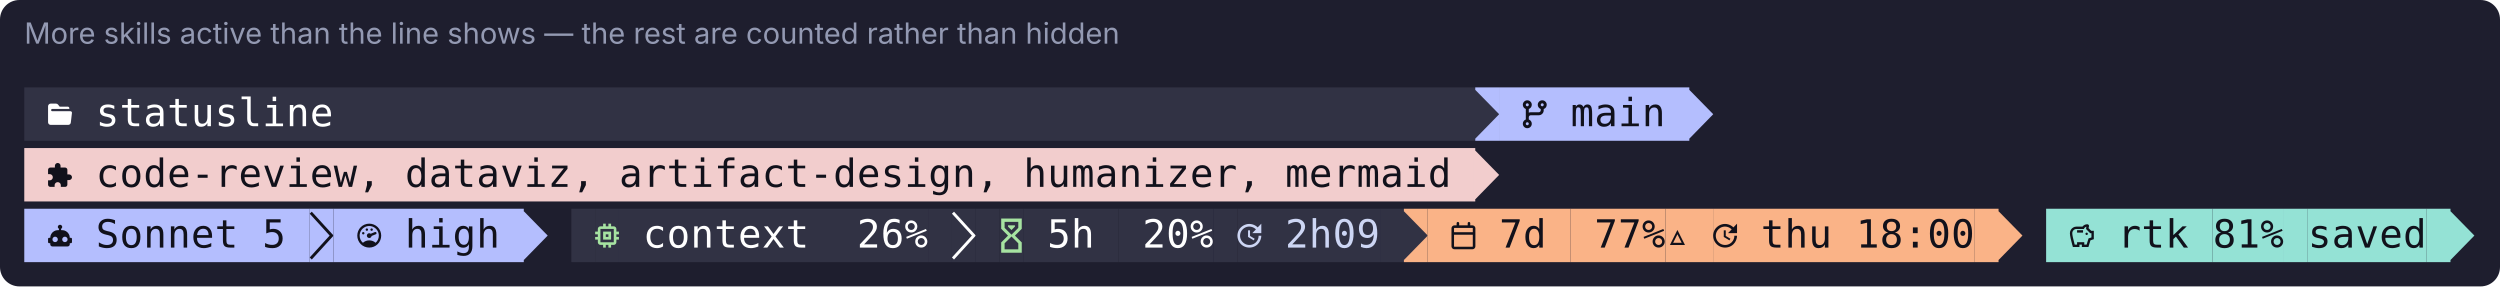
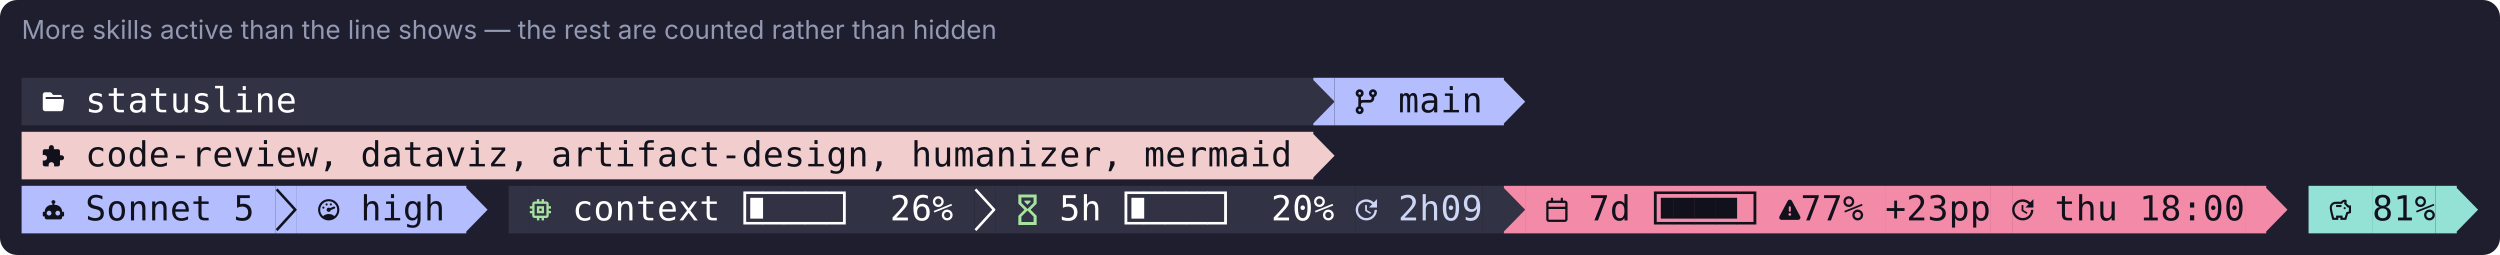
- <svg xmlns="http://www.w3.org/2000/svg" width="1030" height="118" viewBox="0 0 1030 118" role="img" aria-label="More skills active than the line shows — the rest are counted rather than hidden">
-   <rect width="1030" height="118" rx="8" fill="#1e1e2e" />
+ <svg xmlns="http://www.w3.org/2000/svg" width="1157" height="118" viewBox="0 0 1157 118" role="img" aria-label="More skills active than the line shows — the rest are counted rather than hidden">
+   <rect width="1157" height="118" rx="8" fill="#1e1e2e" />
  <text x="10" y="18" font-family="-apple-system,Segoe UI,system-ui,sans-serif" font-size="12" fill="#9399b2">More skills active than the line shows — the rest are counted rather than hidden</text>
  <rect x="10.00" y="36" width="597.80" height="22" fill="rgb(49,50,68)" />
  <path d="M133 1134H400Q466 1134 507 1080L576 989Q582 981 591 981H991Q1022 981 1045 959Q1068 936 1067 905V867H210Q187 867 170.0 850.0Q153 833 153 810Q153 786 170.0 769.0Q187 752 210 752H1123Q1154 752 1177 730Q1200 707 1199 676Q1199 670 1199 667L1144 200Q1144 144 1105.0 105.0Q1066 66 1010 66H133Q78 66 39.0 105.0Q0 144 0 200V1000Q0 1056 39.0 1095.0Q78 1134 133 1134Z" fill="rgb(255,255,255)" transform="translate(19.80 52.00) scale(0.00821 -0.00821)" />
  <text x="44.30" y="52" text-anchor="middle" font-family="ui-monospace,SFMono-Regular,Menlo,Consolas,monospace" font-size="16" fill="rgb(255,255,255)">s</text>
  <text x="54.10" y="52" text-anchor="middle" font-family="ui-monospace,SFMono-Regular,Menlo,Consolas,monospace" font-size="16" fill="rgb(255,255,255)">t</text>
  <text x="63.90" y="52" text-anchor="middle" font-family="ui-monospace,SFMono-Regular,Menlo,Consolas,monospace" font-size="16" fill="rgb(255,255,255)">a</text>
  <text x="73.70" y="52" text-anchor="middle" font-family="ui-monospace,SFMono-Regular,Menlo,Consolas,monospace" font-size="16" fill="rgb(255,255,255)">t</text>
  <text x="83.50" y="52" text-anchor="middle" font-family="ui-monospace,SFMono-Regular,Menlo,Consolas,monospace" font-size="16" fill="rgb(255,255,255)">u</text>
  <text x="93.30" y="52" text-anchor="middle" font-family="ui-monospace,SFMono-Regular,Menlo,Consolas,monospace" font-size="16" fill="rgb(255,255,255)">s</text>
  <text x="103.10" y="52" text-anchor="middle" font-family="ui-monospace,SFMono-Regular,Menlo,Consolas,monospace" font-size="16" fill="rgb(255,255,255)">l</text>
  <text x="112.90" y="52" text-anchor="middle" font-family="ui-monospace,SFMono-Regular,Menlo,Consolas,monospace" font-size="16" fill="rgb(255,255,255)">i</text>
  <text x="122.70" y="52" text-anchor="middle" font-family="ui-monospace,SFMono-Regular,Menlo,Consolas,monospace" font-size="16" fill="rgb(255,255,255)">n</text>
  <text x="132.50" y="52" text-anchor="middle" font-family="ui-monospace,SFMono-Regular,Menlo,Consolas,monospace" font-size="16" fill="rgb(255,255,255)">e</text>
  <rect x="607.80" y="36" width="9.80" height="22" fill="rgb(180,190,254)" />
  <path d="M-72 1812H13L1200 602L13 -612H-72Z" fill="rgb(49,50,68)" transform="translate(607.80 52.00) scale(0.00821 -0.00821)" />
  <rect x="617.60" y="36" width="78.40" height="22" fill="rgb(180,190,254)" />
  <path d="M750 1076Q750 1168 816.0 1234.0Q882 1300 975.0 1300.0Q1068 1300 1134.0 1234.0Q1200 1168 1200 1076Q1200 1004 1158 944Q1116 886 1049 864V800Q1049 698 976 624Q903 550 800 550H400Q359 550 329 522Q299 492 300 450V338Q366 314 408.0 256.0Q450 198 450 126Q450 32 384.0 -34.0Q318 -100 225 -100Q132 -100 66 -34Q0 32 0 126Q0 198 42.0 256.0Q84 314 150 338V864Q84 888 42.0 946.0Q0 1004 0 1076Q0 1168 66.0 1234.0Q132 1300 225.0 1300.0Q318 1300 384.0 1234.0Q450 1168 450 1076Q450 1004 408.0 946.0Q366 888 300 864V680Q348 700 400 700H800Q841 700 871.0 730.0Q901 760 900 800V864Q834 888 792.0 946.0Q750 1004 750 1076ZM225 1000Q255 1000 277.0 1022.0Q299 1044 300 1076Q300 1106 278.0 1128.0Q256 1150 225.0 1150.0Q194 1150 172.0 1128.0Q150 1106 150.0 1075.0Q150 1044 172.0 1022.0Q194 1000 225 1000ZM975 1000Q1005 1000 1027.0 1022.0Q1049 1044 1049.0 1075.0Q1049 1106 1028 1128Q1006 1150 975.0 1150.0Q944 1150 922.0 1128.0Q900 1106 900.0 1075.0Q900 1044 922.0 1022.0Q944 1000 975 1000ZM225 50Q255 50 277 72Q299 94 300 126Q300 156 278.0 178.0Q256 200 225.0 200.0Q194 200 172.0 178.0Q150 156 150.0 125.0Q150 94 172.0 72.0Q194 50 225 50Z" fill="rgb(17,17,27)" transform="translate(627.40 52.00) scale(0.00821 -0.00821)" />
  <text x="651.90" y="52" text-anchor="middle" font-family="ui-monospace,SFMono-Regular,Menlo,Consolas,monospace" font-size="16" fill="rgb(17,17,27)">m</text>
  <text x="661.70" y="52" text-anchor="middle" font-family="ui-monospace,SFMono-Regular,Menlo,Consolas,monospace" font-size="16" fill="rgb(17,17,27)">a</text>
  <text x="671.50" y="52" text-anchor="middle" font-family="ui-monospace,SFMono-Regular,Menlo,Consolas,monospace" font-size="16" fill="rgb(17,17,27)">i</text>
  <text x="681.30" y="52" text-anchor="middle" font-family="ui-monospace,SFMono-Regular,Menlo,Consolas,monospace" font-size="16" fill="rgb(17,17,27)">n</text>
  <path d="M-72 1812H13L1200 602L13 -612H-72Z" fill="rgb(180,190,254)" transform="translate(696.00 52.00) scale(0.00821 -0.00821)" />
  <rect x="10.00" y="61" width="597.80" height="22" fill="rgb(242,205,205)" />
  <path d="M1055 626H969V857Q969 903 935.5 936.5Q902 970 857 970H627V1056Q627 1115 585.5 1157.5Q544 1200 485.0 1200.0Q426 1200 384.5 1157.0Q343 1114 343 1056V970H113Q67 970 33.5 936.5Q0 903 0 857V640H86Q150 640 194.5 594.5Q239 549 239.0 484.5Q239 420 194.5 374.5Q150 329 86 329H0V112Q0 66 33.5 33.0Q67 0 113 0H329V86Q329 150 375.0 194.0Q421 238 485.0 238.0Q549 238 594.5 194.0Q640 150 640 86V0H857Q903 0 936.0 33.5Q969 67 969 112V343H1055Q1114 343 1157.0 384.5Q1200 426 1200.0 484.5Q1200 543 1157.0 584.5Q1114 626 1055 626Z" fill="rgb(17,17,27)" transform="translate(19.80 77.00) scale(0.00821 -0.00821)" />
  <text x="44.30" y="77" text-anchor="middle" font-family="ui-monospace,SFMono-Regular,Menlo,Consolas,monospace" font-size="16" fill="rgb(17,17,27)">c</text>
  <text x="54.10" y="77" text-anchor="middle" font-family="ui-monospace,SFMono-Regular,Menlo,Consolas,monospace" font-size="16" fill="rgb(17,17,27)">o</text>
  <text x="63.90" y="77" text-anchor="middle" font-family="ui-monospace,SFMono-Regular,Menlo,Consolas,monospace" font-size="16" fill="rgb(17,17,27)">d</text>
  <text x="73.70" y="77" text-anchor="middle" font-family="ui-monospace,SFMono-Regular,Menlo,Consolas,monospace" font-size="16" fill="rgb(17,17,27)">e</text>
  <text x="83.50" y="77" text-anchor="middle" font-family="ui-monospace,SFMono-Regular,Menlo,Consolas,monospace" font-size="16" fill="rgb(17,17,27)">-</text>
  <text x="93.30" y="77" text-anchor="middle" font-family="ui-monospace,SFMono-Regular,Menlo,Consolas,monospace" font-size="16" fill="rgb(17,17,27)">r</text>
  <text x="103.10" y="77" text-anchor="middle" font-family="ui-monospace,SFMono-Regular,Menlo,Consolas,monospace" font-size="16" fill="rgb(17,17,27)">e</text>
  <text x="112.90" y="77" text-anchor="middle" font-family="ui-monospace,SFMono-Regular,Menlo,Consolas,monospace" font-size="16" fill="rgb(17,17,27)">v</text>
  <text x="122.70" y="77" text-anchor="middle" font-family="ui-monospace,SFMono-Regular,Menlo,Consolas,monospace" font-size="16" fill="rgb(17,17,27)">i</text>
  <text x="132.50" y="77" text-anchor="middle" font-family="ui-monospace,SFMono-Regular,Menlo,Consolas,monospace" font-size="16" fill="rgb(17,17,27)">e</text>
  <text x="142.30" y="77" text-anchor="middle" font-family="ui-monospace,SFMono-Regular,Menlo,Consolas,monospace" font-size="16" fill="rgb(17,17,27)">w</text>
  <text x="152.10" y="77" text-anchor="middle" font-family="ui-monospace,SFMono-Regular,Menlo,Consolas,monospace" font-size="16" fill="rgb(17,17,27)">,</text>
  <text x="171.70" y="77" text-anchor="middle" font-family="ui-monospace,SFMono-Regular,Menlo,Consolas,monospace" font-size="16" fill="rgb(17,17,27)">d</text>
  <text x="181.50" y="77" text-anchor="middle" font-family="ui-monospace,SFMono-Regular,Menlo,Consolas,monospace" font-size="16" fill="rgb(17,17,27)">a</text>
  <text x="191.30" y="77" text-anchor="middle" font-family="ui-monospace,SFMono-Regular,Menlo,Consolas,monospace" font-size="16" fill="rgb(17,17,27)">t</text>
  <text x="201.10" y="77" text-anchor="middle" font-family="ui-monospace,SFMono-Regular,Menlo,Consolas,monospace" font-size="16" fill="rgb(17,17,27)">a</text>
  <text x="210.90" y="77" text-anchor="middle" font-family="ui-monospace,SFMono-Regular,Menlo,Consolas,monospace" font-size="16" fill="rgb(17,17,27)">v</text>
  <text x="220.70" y="77" text-anchor="middle" font-family="ui-monospace,SFMono-Regular,Menlo,Consolas,monospace" font-size="16" fill="rgb(17,17,27)">i</text>
  <text x="230.50" y="77" text-anchor="middle" font-family="ui-monospace,SFMono-Regular,Menlo,Consolas,monospace" font-size="16" fill="rgb(17,17,27)">z</text>
  <text x="240.30" y="77" text-anchor="middle" font-family="ui-monospace,SFMono-Regular,Menlo,Consolas,monospace" font-size="16" fill="rgb(17,17,27)">,</text>
  <text x="259.90" y="77" text-anchor="middle" font-family="ui-monospace,SFMono-Regular,Menlo,Consolas,monospace" font-size="16" fill="rgb(17,17,27)">a</text>
  <text x="269.70" y="77" text-anchor="middle" font-family="ui-monospace,SFMono-Regular,Menlo,Consolas,monospace" font-size="16" fill="rgb(17,17,27)">r</text>
  <text x="279.50" y="77" text-anchor="middle" font-family="ui-monospace,SFMono-Regular,Menlo,Consolas,monospace" font-size="16" fill="rgb(17,17,27)">t</text>
  <text x="289.30" y="77" text-anchor="middle" font-family="ui-monospace,SFMono-Regular,Menlo,Consolas,monospace" font-size="16" fill="rgb(17,17,27)">i</text>
  <text x="299.10" y="77" text-anchor="middle" font-family="ui-monospace,SFMono-Regular,Menlo,Consolas,monospace" font-size="16" fill="rgb(17,17,27)">f</text>
  <text x="308.90" y="77" text-anchor="middle" font-family="ui-monospace,SFMono-Regular,Menlo,Consolas,monospace" font-size="16" fill="rgb(17,17,27)">a</text>
  <text x="318.70" y="77" text-anchor="middle" font-family="ui-monospace,SFMono-Regular,Menlo,Consolas,monospace" font-size="16" fill="rgb(17,17,27)">c</text>
  <text x="328.50" y="77" text-anchor="middle" font-family="ui-monospace,SFMono-Regular,Menlo,Consolas,monospace" font-size="16" fill="rgb(17,17,27)">t</text>
  <text x="338.30" y="77" text-anchor="middle" font-family="ui-monospace,SFMono-Regular,Menlo,Consolas,monospace" font-size="16" fill="rgb(17,17,27)">-</text>
  <text x="348.10" y="77" text-anchor="middle" font-family="ui-monospace,SFMono-Regular,Menlo,Consolas,monospace" font-size="16" fill="rgb(17,17,27)">d</text>
  <text x="357.90" y="77" text-anchor="middle" font-family="ui-monospace,SFMono-Regular,Menlo,Consolas,monospace" font-size="16" fill="rgb(17,17,27)">e</text>
  <text x="367.70" y="77" text-anchor="middle" font-family="ui-monospace,SFMono-Regular,Menlo,Consolas,monospace" font-size="16" fill="rgb(17,17,27)">s</text>
  <text x="377.50" y="77" text-anchor="middle" font-family="ui-monospace,SFMono-Regular,Menlo,Consolas,monospace" font-size="16" fill="rgb(17,17,27)">i</text>
  <text x="387.30" y="77" text-anchor="middle" font-family="ui-monospace,SFMono-Regular,Menlo,Consolas,monospace" font-size="16" fill="rgb(17,17,27)">g</text>
  <text x="397.10" y="77" text-anchor="middle" font-family="ui-monospace,SFMono-Regular,Menlo,Consolas,monospace" font-size="16" fill="rgb(17,17,27)">n</text>
  <text x="406.90" y="77" text-anchor="middle" font-family="ui-monospace,SFMono-Regular,Menlo,Consolas,monospace" font-size="16" fill="rgb(17,17,27)">,</text>
  <text x="426.50" y="77" text-anchor="middle" font-family="ui-monospace,SFMono-Regular,Menlo,Consolas,monospace" font-size="16" fill="rgb(17,17,27)">h</text>
  <text x="436.30" y="77" text-anchor="middle" font-family="ui-monospace,SFMono-Regular,Menlo,Consolas,monospace" font-size="16" fill="rgb(17,17,27)">u</text>
  <text x="446.10" y="77" text-anchor="middle" font-family="ui-monospace,SFMono-Regular,Menlo,Consolas,monospace" font-size="16" fill="rgb(17,17,27)">m</text>
  <text x="455.90" y="77" text-anchor="middle" font-family="ui-monospace,SFMono-Regular,Menlo,Consolas,monospace" font-size="16" fill="rgb(17,17,27)">a</text>
  <text x="465.70" y="77" text-anchor="middle" font-family="ui-monospace,SFMono-Regular,Menlo,Consolas,monospace" font-size="16" fill="rgb(17,17,27)">n</text>
  <text x="475.50" y="77" text-anchor="middle" font-family="ui-monospace,SFMono-Regular,Menlo,Consolas,monospace" font-size="16" fill="rgb(17,17,27)">i</text>
  <text x="485.30" y="77" text-anchor="middle" font-family="ui-monospace,SFMono-Regular,Menlo,Consolas,monospace" font-size="16" fill="rgb(17,17,27)">z</text>
  <text x="495.10" y="77" text-anchor="middle" font-family="ui-monospace,SFMono-Regular,Menlo,Consolas,monospace" font-size="16" fill="rgb(17,17,27)">e</text>
  <text x="504.90" y="77" text-anchor="middle" font-family="ui-monospace,SFMono-Regular,Menlo,Consolas,monospace" font-size="16" fill="rgb(17,17,27)">r</text>
  <text x="514.70" y="77" text-anchor="middle" font-family="ui-monospace,SFMono-Regular,Menlo,Consolas,monospace" font-size="16" fill="rgb(17,17,27)">,</text>
  <text x="534.30" y="77" text-anchor="middle" font-family="ui-monospace,SFMono-Regular,Menlo,Consolas,monospace" font-size="16" fill="rgb(17,17,27)">m</text>
  <text x="544.10" y="77" text-anchor="middle" font-family="ui-monospace,SFMono-Regular,Menlo,Consolas,monospace" font-size="16" fill="rgb(17,17,27)">e</text>
  <text x="553.90" y="77" text-anchor="middle" font-family="ui-monospace,SFMono-Regular,Menlo,Consolas,monospace" font-size="16" fill="rgb(17,17,27)">r</text>
  <text x="563.70" y="77" text-anchor="middle" font-family="ui-monospace,SFMono-Regular,Menlo,Consolas,monospace" font-size="16" fill="rgb(17,17,27)">m</text>
  <text x="573.50" y="77" text-anchor="middle" font-family="ui-monospace,SFMono-Regular,Menlo,Consolas,monospace" font-size="16" fill="rgb(17,17,27)">a</text>
  <text x="583.30" y="77" text-anchor="middle" font-family="ui-monospace,SFMono-Regular,Menlo,Consolas,monospace" font-size="16" fill="rgb(17,17,27)">i</text>
  <text x="593.10" y="77" text-anchor="middle" font-family="ui-monospace,SFMono-Regular,Menlo,Consolas,monospace" font-size="16" fill="rgb(17,17,27)">d</text>
  <path d="M-72 1812H13L1200 602L13 -612H-72Z" fill="rgb(242,205,205)" transform="translate(607.80 77.00) scale(0.00821 -0.00821)" />
  <rect x="10.00" y="86" width="117.60" height="22" fill="rgb(180,190,254)" />
  <path d="M600 1144Q646 1144 678.0 1112.0Q710 1080 710 1037Q710 1006 694.0 980.5Q678 955 654 943V874H710Q812 874 900.0 821.5Q988 769 1039.0 682.0Q1090 595 1090 490H1144Q1166 490 1183.0 475.0Q1200 460 1200 437V274Q1200 251 1183.0 235.5Q1166 220 1144 220H1090V164Q1090 120 1058.0 88.0Q1026 56 980 56H220Q174 56 142.0 88.0Q110 120 110 164V220H56Q34 220 17.0 235.0Q0 250 0 274V437Q0 460 16.0 475.0Q32 490 56 490H110Q110 595 161.0 682.0Q212 769 300.0 821.5Q388 874 490 874H546V943Q522 956 506.0 981.0Q490 1006 490 1037Q490 1081 522.0 1112.5Q554 1144 600 1144ZM354 546Q298 546 259.0 505.5Q220 465 220.0 409.0Q220 353 259.0 313.5Q298 274 354.0 274.0Q410 274 450.0 313.5Q490 353 490.0 409.0Q490 465 450.0 505.5Q410 546 354 546ZM846 546Q790 546 750.0 505.5Q710 465 710.0 409.0Q710 353 749.0 313.5Q788 274 844.0 274.0Q900 274 940.0 313.5Q980 353 980.0 409.0Q980 465 941.0 505.5Q902 546 846 546Z" fill="rgb(17,17,27)" transform="translate(19.80 102.00) scale(0.00821 -0.00821)" />
  <text x="44.30" y="102" text-anchor="middle" font-family="ui-monospace,SFMono-Regular,Menlo,Consolas,monospace" font-size="16" fill="rgb(17,17,27)">S</text>
  <text x="54.10" y="102" text-anchor="middle" font-family="ui-monospace,SFMono-Regular,Menlo,Consolas,monospace" font-size="16" fill="rgb(17,17,27)">o</text>
  <text x="63.90" y="102" text-anchor="middle" font-family="ui-monospace,SFMono-Regular,Menlo,Consolas,monospace" font-size="16" fill="rgb(17,17,27)">n</text>
  <text x="73.70" y="102" text-anchor="middle" font-family="ui-monospace,SFMono-Regular,Menlo,Consolas,monospace" font-size="16" fill="rgb(17,17,27)">n</text>
  <text x="83.50" y="102" text-anchor="middle" font-family="ui-monospace,SFMono-Regular,Menlo,Consolas,monospace" font-size="16" fill="rgb(17,17,27)">e</text>
  <text x="93.30" y="102" text-anchor="middle" font-family="ui-monospace,SFMono-Regular,Menlo,Consolas,monospace" font-size="16" fill="rgb(17,17,27)">t</text>
  <text x="112.90" y="102" text-anchor="middle" font-family="ui-monospace,SFMono-Regular,Menlo,Consolas,monospace" font-size="16" fill="rgb(17,17,27)">5</text>
  <rect x="127.60" y="86" width="9.80" height="22" fill="rgb(180,190,254)" />
  <path d="M0 1700 104 1800 1199 602 104 -600 0 -496 1000 602Z" fill="rgb(17,17,27)" transform="translate(127.60 102.00) scale(0.00821 -0.00821)" />
  <rect x="137.40" y="86" width="78.40" height="22" fill="rgb(180,190,254)" />
  <path d="M600 1200Q482 1200 370.5 1155.0Q259 1110 174.5 1025.5Q90 941 45.0 829.5Q0 718 0.0 599.5Q0 481 45.0 370.0Q90 259 174.5 174.5Q259 90 370.5 45.0Q482 0 600.0 0.0Q718 0 829.5 45.0Q941 90 1025.0 174.5Q1109 259 1154.5 370.0Q1200 481 1200.0 599.5Q1200 718 1154.5 829.5Q1109 941 1025.0 1025.5Q941 1110 829.5 1155.0Q718 1200 600 1200ZM600 1082Q729 1082 840.5 1017.0Q952 952 1016.5 840.5Q1081 729 1081 600Q1081 493 1039.0 400.0Q997 307 918 240Q856 299 773.0 330.0Q690 361 600 361Q420 361 282 240Q203 307 161.0 400.0Q119 493 119 600Q119 729 183.5 840.5Q248 952 359.5 1017.0Q471 1082 600 1082ZM479 961Q454 961 437.0 944.0Q420 927 420.0 901.5Q420 876 437.0 858.0Q454 840 479.5 840.0Q505 840 523.0 858.0Q541 876 541.0 901.5Q541 927 522.5 944.0Q504 961 479 961ZM721 961Q696 961 677.5 944.0Q659 927 659.0 901.5Q659 876 677.0 858.0Q695 840 720.5 840.0Q746 840 763.0 858.0Q780 876 780.0 901.5Q780 927 763.0 944.0Q746 961 721 961ZM907 783Q899 783 885 780L673 693Q648 713 615.5 718.5Q583 724 555 710Q510 693 490.5 646.5Q471 600 489.0 555.0Q507 510 553.5 490.0Q600 470 645 490Q676 501 695.5 526.5Q715 552 721 583L930 668Q952 676 962.0 700.0Q972 724 963 746Q955 763 939.5 773.0Q924 783 907 783ZM298 780Q273 780 256.5 763.0Q240 746 240.0 721.0Q240 696 256.5 677.5Q273 659 298.5 659.0Q324 659 342.0 677.5Q360 696 360.0 721.0Q360 746 341.5 763.0Q323 780 298 780Z" fill="rgb(17,17,27)" transform="translate(147.20 102.00) scale(0.00821 -0.00821)" />
  <text x="171.70" y="102" text-anchor="middle" font-family="ui-monospace,SFMono-Regular,Menlo,Consolas,monospace" font-size="16" fill="rgb(17,17,27)">h</text>
  <text x="181.50" y="102" text-anchor="middle" font-family="ui-monospace,SFMono-Regular,Menlo,Consolas,monospace" font-size="16" fill="rgb(17,17,27)">i</text>
  <text x="191.30" y="102" text-anchor="middle" font-family="ui-monospace,SFMono-Regular,Menlo,Consolas,monospace" font-size="16" fill="rgb(17,17,27)">g</text>
  <text x="201.10" y="102" text-anchor="middle" font-family="ui-monospace,SFMono-Regular,Menlo,Consolas,monospace" font-size="16" fill="rgb(17,17,27)">h</text>
  <path d="M-72 1812H13L1200 602L13 -612H-72Z" fill="rgb(180,190,254)" transform="translate(215.80 102.00) scale(0.00821 -0.00821)" />
  <rect x="235.40" y="86" width="9.80" height="22" fill="rgb(49,50,68)" />
  <rect x="245.20" y="86" width="9.80" height="22" fill="rgb(49,50,68)" />
  <path d="M935 266H265V935H935ZM1200 666V800H1065V935Q1065 988 1026.0 1027.0Q987 1066 935 1066H800Q800 1065 800 1200H665V1066H534Q534 1065 534 1200H400V1066H265Q212 1066 173.5 1027.0Q135 988 135 935V800H0V666H135V534H0Q0 535 0 401H135V266Q135 213 174.0 174.0Q213 135 265 135H400V0H534V135H665V0H800V135H935Q988 135 1026.5 174.0Q1065 213 1065 266V401H1200V534H1065V666ZM665 534H534V666H665ZM800 800H400Q400 801 400 401H800Z" fill="rgb(166,227,161)" transform="translate(245.20 102.00) scale(0.00821 -0.00821)" />
-   <rect x="255.00" y="86" width="88.20" height="22" fill="rgb(49,50,68)" />
+   <rect x="255.00" y="86" width="196.00" height="22" fill="rgb(49,50,68)" />
  <text x="269.70" y="102" text-anchor="middle" font-family="ui-monospace,SFMono-Regular,Menlo,Consolas,monospace" font-size="16" fill="rgb(255,255,255)">c</text>
  <text x="279.50" y="102" text-anchor="middle" font-family="ui-monospace,SFMono-Regular,Menlo,Consolas,monospace" font-size="16" fill="rgb(255,255,255)">o</text>
  <text x="289.30" y="102" text-anchor="middle" font-family="ui-monospace,SFMono-Regular,Menlo,Consolas,monospace" font-size="16" fill="rgb(255,255,255)">n</text>
  <text x="299.10" y="102" text-anchor="middle" font-family="ui-monospace,SFMono-Regular,Menlo,Consolas,monospace" font-size="16" fill="rgb(255,255,255)">t</text>
  <text x="308.90" y="102" text-anchor="middle" font-family="ui-monospace,SFMono-Regular,Menlo,Consolas,monospace" font-size="16" fill="rgb(255,255,255)">e</text>
  <text x="318.70" y="102" text-anchor="middle" font-family="ui-monospace,SFMono-Regular,Menlo,Consolas,monospace" font-size="16" fill="rgb(255,255,255)">x</text>
  <text x="328.50" y="102" text-anchor="middle" font-family="ui-monospace,SFMono-Regular,Menlo,Consolas,monospace" font-size="16" fill="rgb(255,255,255)">t</text>
-   <rect x="343.20" y="86" width="39.20" height="22" fill="rgb(49,50,68)" />
-   <text x="357.90" y="102" text-anchor="middle" font-family="ui-monospace,SFMono-Regular,Menlo,Consolas,monospace" font-size="16" fill="rgb(255,255,255)">2</text>
-   <text x="367.70" y="102" text-anchor="middle" font-family="ui-monospace,SFMono-Regular,Menlo,Consolas,monospace" font-size="16" fill="rgb(255,255,255)">6</text>
-   <text x="377.50" y="102" text-anchor="middle" font-family="ui-monospace,SFMono-Regular,Menlo,Consolas,monospace" font-size="16" fill="rgb(255,255,255)">%</text>
-   <rect x="382.40" y="86" width="9.80" height="22" fill="rgb(49,50,68)" />
-   <rect x="392.20" y="86" width="9.80" height="22" fill="rgb(49,50,68)" />
-   <path d="M0 1700 104 1800 1199 602 104 -600 0 -496 1000 602Z" fill="rgb(255,255,255)" transform="translate(392.20 102.00) scale(0.00821 -0.00821)" />
-   <rect x="402.00" y="86" width="9.80" height="22" fill="rgb(49,50,68)" />
-   <rect x="411.80" y="86" width="9.80" height="22" fill="rgb(49,50,68)" />
-   <path d="M84 1459H1116V943L774 600Q772 600 1116 258V-259H84V258L426 600Q428 600 84 943ZM942 214 600 556 256 214V-89H942ZM600 645 942 988V1291H256V988ZM426 1117H774V1053L600 879L426 1053Z" fill="rgb(166,227,161)" transform="translate(411.80 102.00) scale(0.00821 -0.00821)" />
-   <rect x="421.60" y="86" width="39.20" height="22" fill="rgb(49,50,68)" />
-   <text x="436.30" y="102" text-anchor="middle" font-family="ui-monospace,SFMono-Regular,Menlo,Consolas,monospace" font-size="16" fill="rgb(255,255,255)">5</text>
-   <text x="446.10" y="102" text-anchor="middle" font-family="ui-monospace,SFMono-Regular,Menlo,Consolas,monospace" font-size="16" fill="rgb(255,255,255)">h</text>
-   <rect x="460.80" y="86" width="39.20" height="22" fill="rgb(49,50,68)" />
-   <text x="475.50" y="102" text-anchor="middle" font-family="ui-monospace,SFMono-Regular,Menlo,Consolas,monospace" font-size="16" fill="rgb(255,255,255)">2</text>
-   <text x="485.30" y="102" text-anchor="middle" font-family="ui-monospace,SFMono-Regular,Menlo,Consolas,monospace" font-size="16" fill="rgb(255,255,255)">0</text>
-   <text x="495.10" y="102" text-anchor="middle" font-family="ui-monospace,SFMono-Regular,Menlo,Consolas,monospace" font-size="16" fill="rgb(255,255,255)">%</text>
-   <rect x="500.00" y="86" width="9.80" height="22" fill="rgb(49,50,68)" />
-   <rect x="509.80" y="86" width="58.80" height="22" fill="rgb(49,50,68)" />
-   <path d="M1201 725H748L932 912Q842 1002 721.5 1035.5Q601 1069 482.5 1039.0Q364 1009 273.0 920.0Q182 831 150.5 712.5Q119 594 150.5 475.0Q182 356 273.0 266.5Q364 177 482.5 146.0Q601 115 721.0 146.0Q841 177 932 265Q1067 403 1066 594H1201Q1201 488 1157 378Q1110 256 1026 174Q910 58 755.5 19.0Q601 -20 446.5 19.0Q292 58 178.0 172.5Q64 287 23.0 440.5Q-18 594 21.0 747.0Q60 900 176.0 1012.5Q292 1125 445.0 1166.0Q598 1207 751.0 1166.0Q904 1125 1019 1013L1201 1200ZM635 866V584L867 443L820 362L535 534V866Z" fill="rgb(205,214,244)" transform="translate(509.80 102.00) scale(0.00821 -0.00821)" />
-   <text x="534.30" y="102" text-anchor="middle" font-family="ui-monospace,SFMono-Regular,Menlo,Consolas,monospace" font-size="16" fill="rgb(205,214,244)">2</text>
-   <text x="544.10" y="102" text-anchor="middle" font-family="ui-monospace,SFMono-Regular,Menlo,Consolas,monospace" font-size="16" fill="rgb(205,214,244)">h</text>
-   <text x="553.90" y="102" text-anchor="middle" font-family="ui-monospace,SFMono-Regular,Menlo,Consolas,monospace" font-size="16" fill="rgb(205,214,244)">0</text>
-   <text x="563.70" y="102" text-anchor="middle" font-family="ui-monospace,SFMono-Regular,Menlo,Consolas,monospace" font-size="16" fill="rgb(205,214,244)">9</text>
-   <rect x="568.60" y="86" width="9.80" height="22" fill="rgb(49,50,68)" />
-   <rect x="578.40" y="86" width="9.80" height="22" fill="rgb(250,179,135)" />
-   <path d="M-72 1812H13L1200 602L13 -612H-72Z" fill="rgb(49,50,68)" transform="translate(578.40 102.00) scale(0.00821 -0.00821)" />
-   <rect x="588.20" y="86" width="58.80" height="22" fill="rgb(250,179,135)" />
-   <path d="M387 1222V1115H815V1222Q815 1249 835 1267Q853 1286 879.0 1286.0Q905 1286 924.0 1267.0Q943 1248 943 1222V1115H1051Q1113 1115 1157.0 1071.0Q1201 1027 1201 965V64Q1201 1 1157 -42Q1113 -86 1051 -85H151Q89 -85 45 -42Q1 2 1 64V965Q1 1028 45 1071Q89 1115 151 1115H259V1222Q259 1249 277 1267Q297 1286 323.0 1286.0Q349 1286 368.0 1267.0Q387 1248 387 1222ZM129 643V64Q129 55 135.0 49.0Q141 43 151 43H1051Q1059 43 1067 49Q1071 55 1071 64V643ZM1051 986H151Q143 986 135 980Q129 974 129 965V771H1071V965Q1071 974 1067 980Q1059 986 1051 986Z" fill="rgb(17,17,27)" transform="translate(598.00 102.00) scale(0.00821 -0.00821)" />
-   <text x="622.50" y="102" text-anchor="middle" font-family="ui-monospace,SFMono-Regular,Menlo,Consolas,monospace" font-size="16" fill="rgb(17,17,27)">7</text>
-   <text x="632.30" y="102" text-anchor="middle" font-family="ui-monospace,SFMono-Regular,Menlo,Consolas,monospace" font-size="16" fill="rgb(17,17,27)">d</text>
-   <rect x="647.00" y="86" width="39.20" height="22" fill="rgb(250,179,135)" />
-   <text x="661.70" y="102" text-anchor="middle" font-family="ui-monospace,SFMono-Regular,Menlo,Consolas,monospace" font-size="16" fill="rgb(17,17,27)">7</text>
-   <text x="671.50" y="102" text-anchor="middle" font-family="ui-monospace,SFMono-Regular,Menlo,Consolas,monospace" font-size="16" fill="rgb(17,17,27)">7</text>
-   <text x="681.30" y="102" text-anchor="middle" font-family="ui-monospace,SFMono-Regular,Menlo,Consolas,monospace" font-size="16" fill="rgb(17,17,27)">%</text>
-   <rect x="686.20" y="86" width="19.60" height="22" fill="rgb(250,179,135)" />
-   <text x="691.10" y="102" text-anchor="middle" font-family="ui-monospace,SFMono-Regular,Menlo,Consolas,monospace" font-size="16" fill="rgb(17,17,27)">▵</text>
-   <rect x="705.80" y="86" width="107.80" height="22" fill="rgb(250,179,135)" />
-   <path d="M1201 725H748L932 912Q842 1002 721.5 1035.5Q601 1069 482.5 1039.0Q364 1009 273.0 920.0Q182 831 150.5 712.5Q119 594 150.5 475.0Q182 356 273.0 266.5Q364 177 482.5 146.0Q601 115 721.0 146.0Q841 177 932 265Q1067 403 1066 594H1201Q1201 488 1157 378Q1110 256 1026 174Q910 58 755.5 19.0Q601 -20 446.5 19.0Q292 58 178.0 172.5Q64 287 23.0 440.5Q-18 594 21.0 747.0Q60 900 176.0 1012.5Q292 1125 445.0 1166.0Q598 1207 751.0 1166.0Q904 1125 1019 1013L1201 1200ZM635 866V584L867 443L820 362L535 534V866Z" fill="rgb(17,17,27)" transform="translate(705.80 102.00) scale(0.00821 -0.00821)" />
-   <text x="730.30" y="102" text-anchor="middle" font-family="ui-monospace,SFMono-Regular,Menlo,Consolas,monospace" font-size="16" fill="rgb(17,17,27)">t</text>
-   <text x="740.10" y="102" text-anchor="middle" font-family="ui-monospace,SFMono-Regular,Menlo,Consolas,monospace" font-size="16" fill="rgb(17,17,27)">h</text>
-   <text x="749.90" y="102" text-anchor="middle" font-family="ui-monospace,SFMono-Regular,Menlo,Consolas,monospace" font-size="16" fill="rgb(17,17,27)">u</text>
-   <text x="769.50" y="102" text-anchor="middle" font-family="ui-monospace,SFMono-Regular,Menlo,Consolas,monospace" font-size="16" fill="rgb(17,17,27)">1</text>
-   <text x="779.30" y="102" text-anchor="middle" font-family="ui-monospace,SFMono-Regular,Menlo,Consolas,monospace" font-size="16" fill="rgb(17,17,27)">8</text>
-   <text x="789.10" y="102" text-anchor="middle" font-family="ui-monospace,SFMono-Regular,Menlo,Consolas,monospace" font-size="16" fill="rgb(17,17,27)">:</text>
-   <text x="798.90" y="102" text-anchor="middle" font-family="ui-monospace,SFMono-Regular,Menlo,Consolas,monospace" font-size="16" fill="rgb(17,17,27)">0</text>
-   <text x="808.70" y="102" text-anchor="middle" font-family="ui-monospace,SFMono-Regular,Menlo,Consolas,monospace" font-size="16" fill="rgb(17,17,27)">0</text>
-   <rect x="813.60" y="86" width="9.80" height="22" fill="rgb(250,179,135)" />
-   <path d="M-72 1812H13L1200 602L13 -612H-72Z" fill="rgb(250,179,135)" transform="translate(823.40 102.00) scale(0.00821 -0.00821)" />
-   <rect x="843.00" y="86" width="68.60" height="22" fill="rgb(148,226,213)" />
-   <path d="M780 692Q780 714 798.5 732.0Q817 750 841.0 750.0Q865 750 883.5 732.0Q902 714 902.0 690.0Q902 666 883.5 648.0Q865 630 841.0 630.0Q817 630 798.5 648.0Q780 666 780 692ZM360 750H659V872H360ZM1200 842V420L1031 364L930 30H600V150H479V30H150L110 168Q65 332 37 460Q0 642 0 720Q0 810 44.0 886.0Q88 962 164.0 1007.0Q240 1052 329 1052H631Q673 1106 735.0 1138.0Q797 1170 871 1170Q908 1170 934.0 1145.0Q960 1120 960 1080Q960 1064 952 1046Q938 1012 935 976L1070 842ZM1081 720H1019L811 932Q811 990 825 1046Q783 1036 749.0 1005.0Q715 974 701 932H329Q242 932 180.5 870.0Q119 808 119 720Q119 590 240 150H360V270H721V150H840L935 460L1081 508Z" fill="rgb(17,17,27)" transform="translate(852.80 102.00) scale(0.00821 -0.00821)" />
-   <text x="877.30" y="102" text-anchor="middle" font-family="ui-monospace,SFMono-Regular,Menlo,Consolas,monospace" font-size="16" fill="rgb(17,17,27)">r</text>
-   <text x="887.10" y="102" text-anchor="middle" font-family="ui-monospace,SFMono-Regular,Menlo,Consolas,monospace" font-size="16" fill="rgb(17,17,27)">t</text>
-   <text x="896.90" y="102" text-anchor="middle" font-family="ui-monospace,SFMono-Regular,Menlo,Consolas,monospace" font-size="16" fill="rgb(17,17,27)">k</text>
-   <rect x="911.60" y="86" width="29.40" height="22" fill="rgb(148,226,213)" />
-   <text x="916.50" y="102" text-anchor="middle" font-family="ui-monospace,SFMono-Regular,Menlo,Consolas,monospace" font-size="16" fill="rgb(17,17,27)">8</text>
-   <text x="926.30" y="102" text-anchor="middle" font-family="ui-monospace,SFMono-Regular,Menlo,Consolas,monospace" font-size="16" fill="rgb(17,17,27)">1</text>
-   <text x="936.10" y="102" text-anchor="middle" font-family="ui-monospace,SFMono-Regular,Menlo,Consolas,monospace" font-size="16" fill="rgb(17,17,27)">%</text>
-   <rect x="941.00" y="86" width="9.80" height="22" fill="rgb(148,226,213)" />
-   <rect x="950.80" y="86" width="49.00" height="22" fill="rgb(148,226,213)" />
-   <text x="955.70" y="102" text-anchor="middle" font-family="ui-monospace,SFMono-Regular,Menlo,Consolas,monospace" font-size="16" fill="rgb(17,17,27)">s</text>
-   <text x="965.50" y="102" text-anchor="middle" font-family="ui-monospace,SFMono-Regular,Menlo,Consolas,monospace" font-size="16" fill="rgb(17,17,27)">a</text>
-   <text x="975.30" y="102" text-anchor="middle" font-family="ui-monospace,SFMono-Regular,Menlo,Consolas,monospace" font-size="16" fill="rgb(17,17,27)">v</text>
-   <text x="985.10" y="102" text-anchor="middle" font-family="ui-monospace,SFMono-Regular,Menlo,Consolas,monospace" font-size="16" fill="rgb(17,17,27)">e</text>
-   <text x="994.90" y="102" text-anchor="middle" font-family="ui-monospace,SFMono-Regular,Menlo,Consolas,monospace" font-size="16" fill="rgb(17,17,27)">d</text>
-   <rect x="999.80" y="86" width="9.80" height="22" fill="rgb(148,226,213)" />
-   <path d="M-72 1812H13L1200 602L13 -612H-72Z" fill="rgb(148,226,213)" transform="translate(1009.60 102.00) scale(0.00821 -0.00821)" />
+   <path d="M1210 -88V-231H100V1631H1210V1486H259V-88ZM489 1274H1210V100H489Z" fill="rgb(255,255,255)" transform="translate(343.20 102.00) scale(0.00821 -0.00821)" />
+   <path d="M-10 1631H1210V1486H-10ZM-10 -88H1210V-231H-10Z" fill="rgb(255,255,255)" transform="translate(353.00 102.00) scale(0.00821 -0.00821)" />
+   <path d="M-10 1631H1210V1486H-10ZM-10 -88H1210V-231H-10Z" fill="rgb(255,255,255)" transform="translate(362.80 102.00) scale(0.00821 -0.00821)" />
+   <path d="M-10 1631H1210V1486H-10ZM-10 -88H1210V-231H-10Z" fill="rgb(255,255,255)" transform="translate(372.60 102.00) scale(0.00821 -0.00821)" />
+   <path d="M-10.0 -88.0V-231.0H1100.0V1631.0H-10.0V1486.0H941.0V-88.0Z" fill="rgb(255,255,255)" transform="translate(382.40 102.00) scale(0.00821 -0.00821)" />
+   <text x="416.70" y="102" text-anchor="middle" font-family="ui-monospace,SFMono-Regular,Menlo,Consolas,monospace" font-size="16" fill="rgb(255,255,255)">2</text>
+   <text x="426.50" y="102" text-anchor="middle" font-family="ui-monospace,SFMono-Regular,Menlo,Consolas,monospace" font-size="16" fill="rgb(255,255,255)">6</text>
+   <text x="436.30" y="102" text-anchor="middle" font-family="ui-monospace,SFMono-Regular,Menlo,Consolas,monospace" font-size="16" fill="rgb(255,255,255)">%</text>
+   <rect x="451.00" y="86" width="9.80" height="22" fill="rgb(49,50,68)" />
+   <path d="M0 1700 104 1800 1199 602 104 -600 0 -496 1000 602Z" fill="rgb(255,255,255)" transform="translate(451.00 102.00) scale(0.00821 -0.00821)" />
+   <rect x="460.80" y="86" width="9.80" height="22" fill="rgb(49,50,68)" />
+   <rect x="470.60" y="86" width="9.80" height="22" fill="rgb(49,50,68)" />
+   <path d="M84 1459H1116V943L774 600Q772 600 1116 258V-259H84V258L426 600Q428 600 84 943ZM942 214 600 556 256 214V-89H942ZM600 645 942 988V1291H256V988ZM426 1117H774V1053L600 879L426 1053Z" fill="rgb(166,227,161)" transform="translate(470.60 102.00) scale(0.00821 -0.00821)" />
+   <rect x="480.40" y="86" width="147.00" height="22" fill="rgb(49,50,68)" />
+   <text x="495.10" y="102" text-anchor="middle" font-family="ui-monospace,SFMono-Regular,Menlo,Consolas,monospace" font-size="16" fill="rgb(255,255,255)">5</text>
+   <text x="504.90" y="102" text-anchor="middle" font-family="ui-monospace,SFMono-Regular,Menlo,Consolas,monospace" font-size="16" fill="rgb(255,255,255)">h</text>
+   <path d="M1210 -88V-231H100V1631H1210V1486H259V-88ZM489 1274H1210V100H489Z" fill="rgb(255,255,255)" transform="translate(519.60 102.00) scale(0.00821 -0.00821)" />
+   <path d="M-10 1631H1210V1486H-10ZM-10 -88H1210V-231H-10Z" fill="rgb(255,255,255)" transform="translate(529.40 102.00) scale(0.00821 -0.00821)" />
+   <path d="M-10 1631H1210V1486H-10ZM-10 -88H1210V-231H-10Z" fill="rgb(255,255,255)" transform="translate(539.20 102.00) scale(0.00821 -0.00821)" />
+   <path d="M-10 1631H1210V1486H-10ZM-10 -88H1210V-231H-10Z" fill="rgb(255,255,255)" transform="translate(549.00 102.00) scale(0.00821 -0.00821)" />
+   <path d="M-10.0 -88.0V-231.0H1100.0V1631.0H-10.0V1486.0H941.0V-88.0Z" fill="rgb(255,255,255)" transform="translate(558.80 102.00) scale(0.00821 -0.00821)" />
+   <text x="593.10" y="102" text-anchor="middle" font-family="ui-monospace,SFMono-Regular,Menlo,Consolas,monospace" font-size="16" fill="rgb(255,255,255)">2</text>
+   <text x="602.90" y="102" text-anchor="middle" font-family="ui-monospace,SFMono-Regular,Menlo,Consolas,monospace" font-size="16" fill="rgb(255,255,255)">0</text>
+   <text x="612.70" y="102" text-anchor="middle" font-family="ui-monospace,SFMono-Regular,Menlo,Consolas,monospace" font-size="16" fill="rgb(255,255,255)">%</text>
+   <rect x="627.40" y="86" width="58.80" height="22" fill="rgb(49,50,68)" />
+   <path d="M1201 725H748L932 912Q842 1002 721.5 1035.5Q601 1069 482.5 1039.0Q364 1009 273.0 920.0Q182 831 150.5 712.5Q119 594 150.5 475.0Q182 356 273.0 266.5Q364 177 482.5 146.0Q601 115 721.0 146.0Q841 177 932 265Q1067 403 1066 594H1201Q1201 488 1157 378Q1110 256 1026 174Q910 58 755.5 19.0Q601 -20 446.5 19.0Q292 58 178.0 172.5Q64 287 23.0 440.5Q-18 594 21.0 747.0Q60 900 176.0 1012.5Q292 1125 445.0 1166.0Q598 1207 751.0 1166.0Q904 1125 1019 1013L1201 1200ZM635 866V584L867 443L820 362L535 534V866Z" fill="rgb(205,214,244)" transform="translate(627.40 102.00) scale(0.00821 -0.00821)" />
+   <text x="651.90" y="102" text-anchor="middle" font-family="ui-monospace,SFMono-Regular,Menlo,Consolas,monospace" font-size="16" fill="rgb(205,214,244)">2</text>
+   <text x="661.70" y="102" text-anchor="middle" font-family="ui-monospace,SFMono-Regular,Menlo,Consolas,monospace" font-size="16" fill="rgb(205,214,244)">h</text>
+   <text x="671.50" y="102" text-anchor="middle" font-family="ui-monospace,SFMono-Regular,Menlo,Consolas,monospace" font-size="16" fill="rgb(205,214,244)">0</text>
+   <text x="681.30" y="102" text-anchor="middle" font-family="ui-monospace,SFMono-Regular,Menlo,Consolas,monospace" font-size="16" fill="rgb(205,214,244)">9</text>
+   <rect x="686.20" y="86" width="9.80" height="22" fill="rgb(49,50,68)" />
+   <rect x="696.00" y="86" width="9.80" height="22" fill="rgb(243,139,168)" />
+   <path d="M-72 1812H13L1200 602L13 -612H-72Z" fill="rgb(49,50,68)" transform="translate(696.00 102.00) scale(0.00821 -0.00821)" />
+   <rect x="705.80" y="86" width="166.60" height="22" fill="rgb(243,139,168)" />
+   <path d="M387 1222V1115H815V1222Q815 1249 835 1267Q853 1286 879.0 1286.0Q905 1286 924.0 1267.0Q943 1248 943 1222V1115H1051Q1113 1115 1157.0 1071.0Q1201 1027 1201 965V64Q1201 1 1157 -42Q1113 -86 1051 -85H151Q89 -85 45 -42Q1 2 1 64V965Q1 1028 45 1071Q89 1115 151 1115H259V1222Q259 1249 277 1267Q297 1286 323.0 1286.0Q349 1286 368.0 1267.0Q387 1248 387 1222ZM129 643V64Q129 55 135.0 49.0Q141 43 151 43H1051Q1059 43 1067 49Q1071 55 1071 64V643ZM1051 986H151Q143 986 135 980Q129 974 129 965V771H1071V965Q1071 974 1067 980Q1059 986 1051 986Z" fill="rgb(17,17,27)" transform="translate(715.60 102.00) scale(0.00821 -0.00821)" />
+   <text x="740.10" y="102" text-anchor="middle" font-family="ui-monospace,SFMono-Regular,Menlo,Consolas,monospace" font-size="16" fill="rgb(17,17,27)">7</text>
+   <text x="749.90" y="102" text-anchor="middle" font-family="ui-monospace,SFMono-Regular,Menlo,Consolas,monospace" font-size="16" fill="rgb(17,17,27)">d</text>
+   <path d="M1210 -88V-231H100V1631H1210V1486H259V-88ZM489 1274H1210V100H489Z" fill="rgb(17,17,27)" transform="translate(764.60 102.00) scale(0.00821 -0.00821)" />
+   <path d="M-10 1631H1210V1486H-10ZM-10 1274H1210V100H-10ZM-10 -88H1210V-231H-10Z" fill="rgb(17,17,27)" transform="translate(774.40 102.00) scale(0.00821 -0.00821)" />
+   <path d="M-10 1631H1210V1486H-10ZM-10 1274H1210V100H-10ZM-10 -88H1210V-231H-10Z" fill="rgb(17,17,27)" transform="translate(784.20 102.00) scale(0.00821 -0.00821)" />
+   <path d="M-10 1631H1210V1486H-10ZM-10 1274H1210V100H-10ZM-10 -88H1210V-231H-10Z" fill="rgb(17,17,27)" transform="translate(794.00 102.00) scale(0.00821 -0.00821)" />
+   <path d="M-10.0 -88.0V-231.0H1100.0V1631.0H-10.0V1486.0H941.0V-88.0Z" fill="rgb(17,17,27)" transform="translate(803.80 102.00) scale(0.00821 -0.00821)" />
+   <path d="M482 1099Q507 1145 553 1162Q600 1179 647.0 1162.0Q694 1145 718 1099L1184 226Q1200 196 1200 163Q1200 107 1160 68Q1121 29 1066 29H134Q79 29 39 68Q0 107 0 163Q0 196 16 226ZM560 779Q543 762 543 738V546Q543 522 560 506Q577 489 600.0 489.0Q623 489 640.0 506.0Q657 523 657 546V738Q657 761 640 779Q623 795 600.0 795.0Q577 795 560 779ZM600 412Q569 412 546 390Q523 367 523.0 336.0Q523 305 546.0 282.0Q569 259 600.0 259.0Q631 259 654.0 282.0Q677 305 677.0 336.0Q677 367 654.0 390.0Q631 413 600 412Z" fill="rgb(17,17,27)" transform="translate(823.40 102.00) scale(0.00821 -0.00821)" />
+   <text x="838.10" y="102" text-anchor="middle" font-family="ui-monospace,SFMono-Regular,Menlo,Consolas,monospace" font-size="16" fill="rgb(17,17,27)">7</text>
+   <text x="847.90" y="102" text-anchor="middle" font-family="ui-monospace,SFMono-Regular,Menlo,Consolas,monospace" font-size="16" fill="rgb(17,17,27)">7</text>
+   <text x="857.70" y="102" text-anchor="middle" font-family="ui-monospace,SFMono-Regular,Menlo,Consolas,monospace" font-size="16" fill="rgb(17,17,27)">%</text>
+   <rect x="872.40" y="86" width="49.00" height="22" fill="rgb(243,139,168)" />
+   <text x="877.30" y="102" text-anchor="middle" font-family="ui-monospace,SFMono-Regular,Menlo,Consolas,monospace" font-size="16" fill="rgb(17,17,27)">+</text>
+   <text x="887.10" y="102" text-anchor="middle" font-family="ui-monospace,SFMono-Regular,Menlo,Consolas,monospace" font-size="16" fill="rgb(17,17,27)">2</text>
+   <text x="896.90" y="102" text-anchor="middle" font-family="ui-monospace,SFMono-Regular,Menlo,Consolas,monospace" font-size="16" fill="rgb(17,17,27)">3</text>
+   <text x="906.70" y="102" text-anchor="middle" font-family="ui-monospace,SFMono-Regular,Menlo,Consolas,monospace" font-size="16" fill="rgb(17,17,27)">p</text>
+   <text x="916.50" y="102" text-anchor="middle" font-family="ui-monospace,SFMono-Regular,Menlo,Consolas,monospace" font-size="16" fill="rgb(17,17,27)">p</text>
+   <rect x="921.40" y="86" width="9.80" height="22" fill="rgb(243,139,168)" />
+   <rect x="931.20" y="86" width="107.80" height="22" fill="rgb(243,139,168)" />
+   <path d="M1201 725H748L932 912Q842 1002 721.5 1035.5Q601 1069 482.5 1039.0Q364 1009 273.0 920.0Q182 831 150.5 712.5Q119 594 150.5 475.0Q182 356 273.0 266.5Q364 177 482.5 146.0Q601 115 721.0 146.0Q841 177 932 265Q1067 403 1066 594H1201Q1201 488 1157 378Q1110 256 1026 174Q910 58 755.5 19.0Q601 -20 446.5 19.0Q292 58 178.0 172.5Q64 287 23.0 440.5Q-18 594 21.0 747.0Q60 900 176.0 1012.5Q292 1125 445.0 1166.0Q598 1207 751.0 1166.0Q904 1125 1019 1013L1201 1200ZM635 866V584L867 443L820 362L535 534V866Z" fill="rgb(17,17,27)" transform="translate(931.20 102.00) scale(0.00821 -0.00821)" />
+   <text x="955.70" y="102" text-anchor="middle" font-family="ui-monospace,SFMono-Regular,Menlo,Consolas,monospace" font-size="16" fill="rgb(17,17,27)">t</text>
+   <text x="965.50" y="102" text-anchor="middle" font-family="ui-monospace,SFMono-Regular,Menlo,Consolas,monospace" font-size="16" fill="rgb(17,17,27)">h</text>
+   <text x="975.30" y="102" text-anchor="middle" font-family="ui-monospace,SFMono-Regular,Menlo,Consolas,monospace" font-size="16" fill="rgb(17,17,27)">u</text>
+   <text x="994.90" y="102" text-anchor="middle" font-family="ui-monospace,SFMono-Regular,Menlo,Consolas,monospace" font-size="16" fill="rgb(17,17,27)">1</text>
+   <text x="1004.70" y="102" text-anchor="middle" font-family="ui-monospace,SFMono-Regular,Menlo,Consolas,monospace" font-size="16" fill="rgb(17,17,27)">8</text>
+   <text x="1014.50" y="102" text-anchor="middle" font-family="ui-monospace,SFMono-Regular,Menlo,Consolas,monospace" font-size="16" fill="rgb(17,17,27)">:</text>
+   <text x="1024.30" y="102" text-anchor="middle" font-family="ui-monospace,SFMono-Regular,Menlo,Consolas,monospace" font-size="16" fill="rgb(17,17,27)">0</text>
+   <text x="1034.10" y="102" text-anchor="middle" font-family="ui-monospace,SFMono-Regular,Menlo,Consolas,monospace" font-size="16" fill="rgb(17,17,27)">0</text>
+   <rect x="1039.00" y="86" width="9.80" height="22" fill="rgb(243,139,168)" />
+   <path d="M-72 1812H13L1200 602L13 -612H-72Z" fill="rgb(243,139,168)" transform="translate(1048.80 102.00) scale(0.00821 -0.00821)" />
+   <rect x="1068.40" y="86" width="29.40" height="22" fill="rgb(148,226,213)" />
+   <path d="M780 692Q780 714 798.5 732.0Q817 750 841.0 750.0Q865 750 883.5 732.0Q902 714 902.0 690.0Q902 666 883.5 648.0Q865 630 841.0 630.0Q817 630 798.5 648.0Q780 666 780 692ZM360 750H659V872H360ZM1200 842V420L1031 364L930 30H600V150H479V30H150L110 168Q65 332 37 460Q0 642 0 720Q0 810 44.0 886.0Q88 962 164.0 1007.0Q240 1052 329 1052H631Q673 1106 735.0 1138.0Q797 1170 871 1170Q908 1170 934.0 1145.0Q960 1120 960 1080Q960 1064 952 1046Q938 1012 935 976L1070 842ZM1081 720H1019L811 932Q811 990 825 1046Q783 1036 749.0 1005.0Q715 974 701 932H329Q242 932 180.5 870.0Q119 808 119 720Q119 590 240 150H360V270H721V150H840L935 460L1081 508Z" fill="rgb(17,17,27)" transform="translate(1078.20 102.00) scale(0.00821 -0.00821)" />
+   <rect x="1097.80" y="86" width="29.40" height="22" fill="rgb(148,226,213)" />
+   <text x="1102.70" y="102" text-anchor="middle" font-family="ui-monospace,SFMono-Regular,Menlo,Consolas,monospace" font-size="16" fill="rgb(17,17,27)">8</text>
+   <text x="1112.50" y="102" text-anchor="middle" font-family="ui-monospace,SFMono-Regular,Menlo,Consolas,monospace" font-size="16" fill="rgb(17,17,27)">1</text>
+   <text x="1122.30" y="102" text-anchor="middle" font-family="ui-monospace,SFMono-Regular,Menlo,Consolas,monospace" font-size="16" fill="rgb(17,17,27)">%</text>
+   <rect x="1127.20" y="86" width="9.80" height="22" fill="rgb(148,226,213)" />
+   <path d="M-72 1812H13L1200 602L13 -612H-72Z" fill="rgb(148,226,213)" transform="translate(1137.00 102.00) scale(0.00821 -0.00821)" />
</svg>
